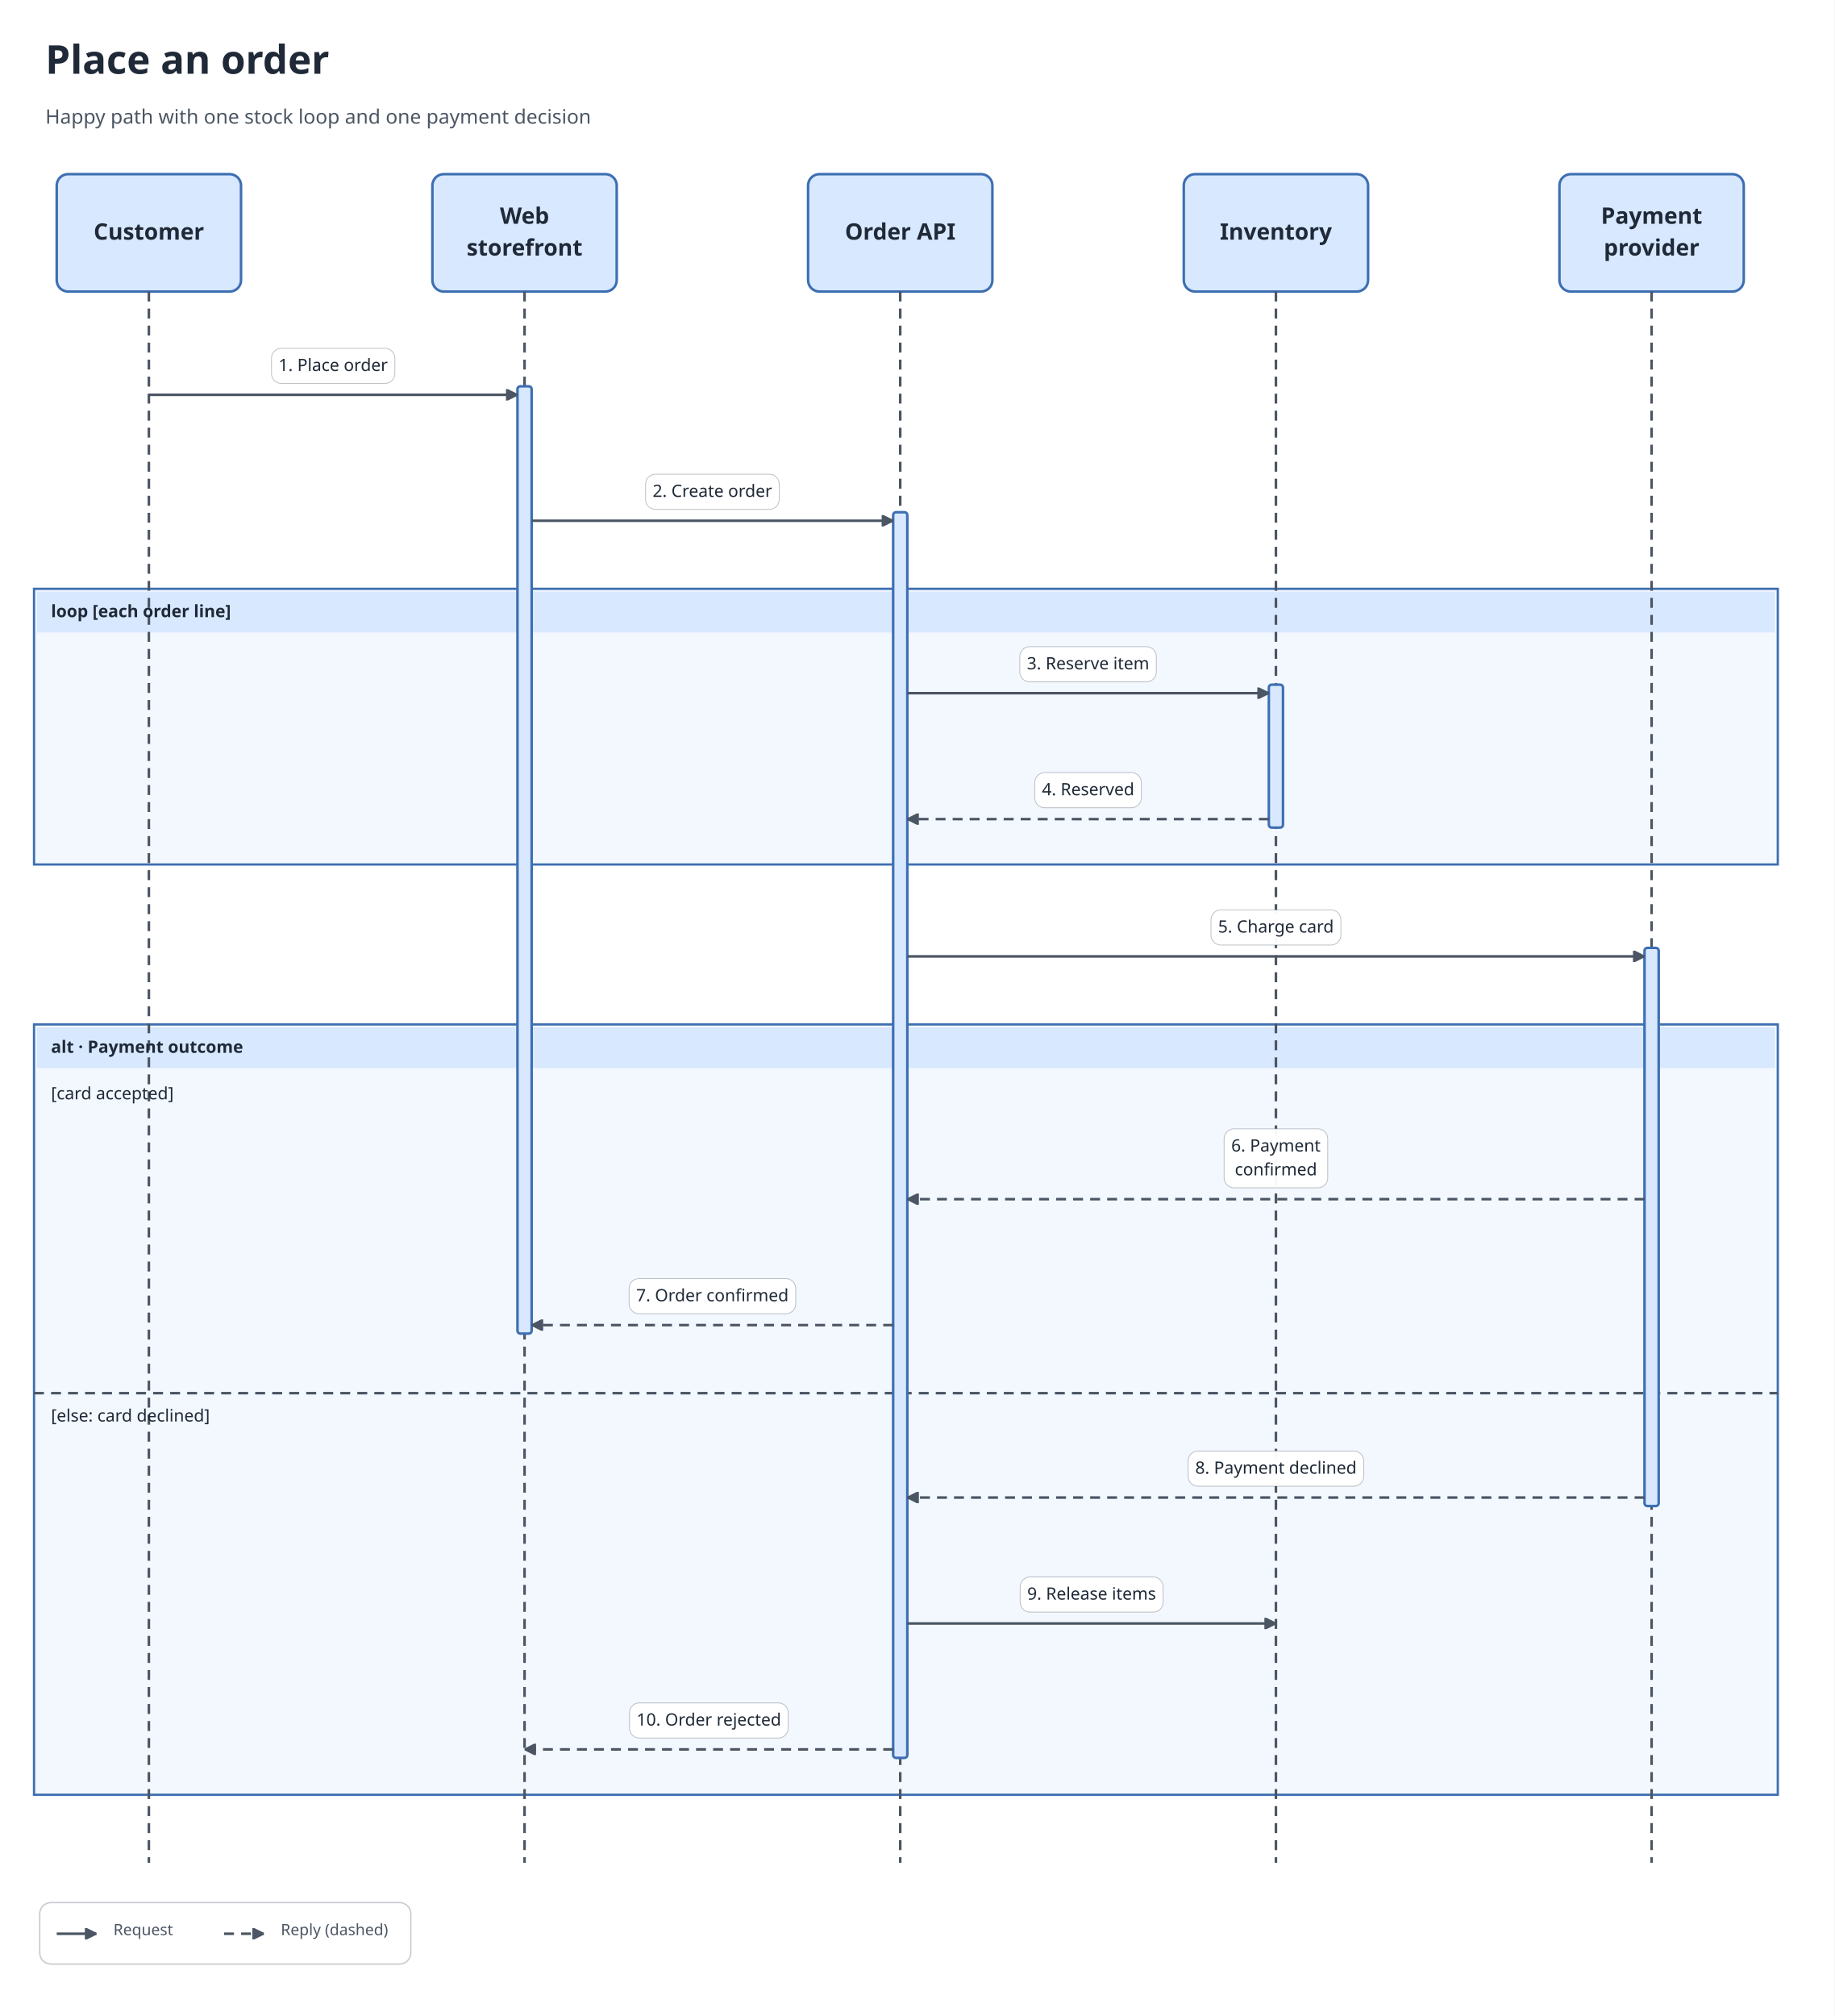
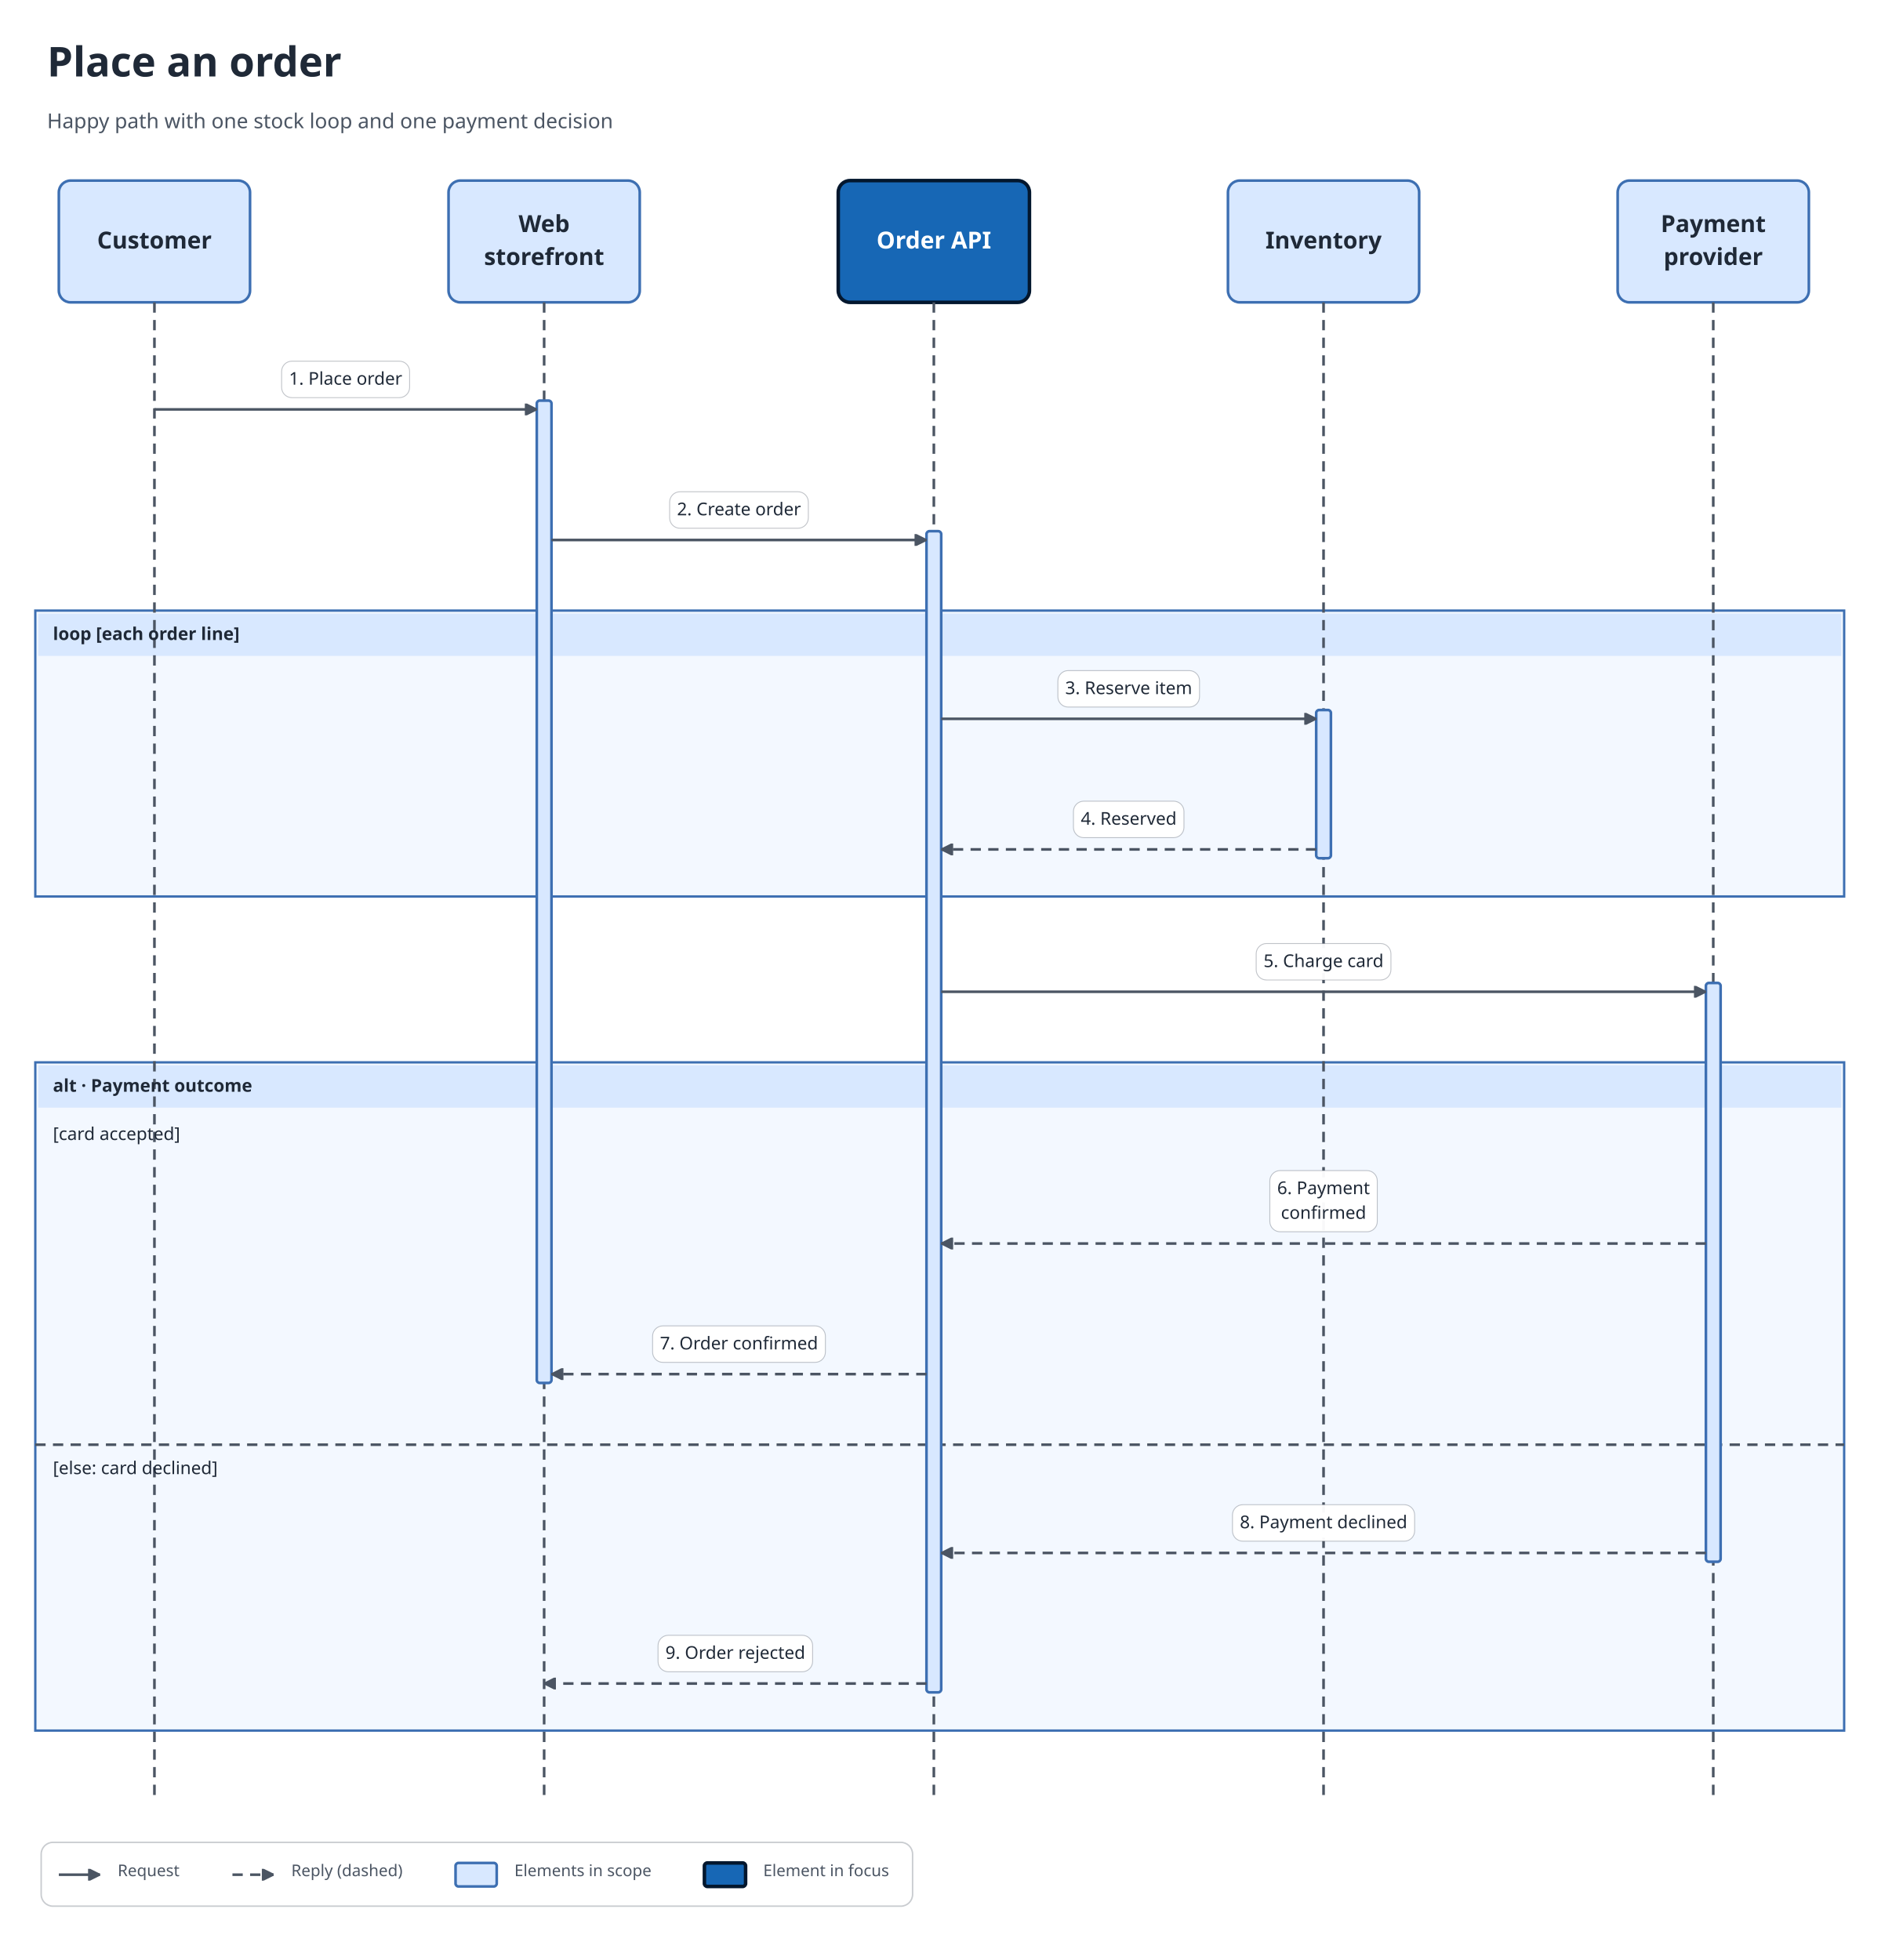
- <svg xmlns="http://www.w3.org/2000/svg" viewBox="0 0 1293.875 1421.6" width="1293.875" height="1421.6" lang="en" role="img" aria-labelledby="e1-en-document-title e1-en-document-desc" data-archatlas="0.1" data-measured-with="pillow">
+ <svg xmlns="http://www.w3.org/2000/svg" viewBox="0 0 1293.875 1332.8" width="1293.875" height="1332.8" lang="en" role="img" aria-labelledby="e1-en-document-title e1-en-document-desc" data-archatlas="0.1" data-measured-with="pillow">
  <defs>
    <marker id="e1-en-marker-peer-arrow" viewBox="0 0 10 10" refX="10" refY="5" markerWidth="8" markerHeight="8" markerUnits="userSpaceOnUse" orient="auto-start-reverse">
      <path d="M 0 0 L 10 5 L 0 10 Z" fill="#4B5563" stroke="#4B5563" stroke-width="1.5" />
    </marker>
    <marker id="e1-en-marker-peer-circle" viewBox="0 0 10 10" refX="5" refY="5" markerWidth="8" markerHeight="8" markerUnits="userSpaceOnUse">
      <circle cx="5" cy="5" r="3.5" fill="#ffffff" stroke="#4B5563" stroke-width="1.5" />
    </marker>
  </defs>
-   <rect width="1293.875" height="1421.6" fill="#ffffff" data-role="canvas" />
+   <rect width="1293.875" height="1332.8" fill="#ffffff" data-role="canvas" />
  <rect id="e1-en-shape-group-loop1" data-id="loop1" data-role="group" data-parent="" data-kind="frame" data-shape="card" fill="#F3F8FF" stroke="#3D6FB2" stroke-width="1.6" data-box="24 415.2 1229.875 194.4" x="24" y="415.2" width="1229.875" height="194.4" rx="0" />
  <rect data-role="header-band" data-parent="loop1" x="26" y="417.2" width="1225.875" height="28.8" rx="0" fill="#D8E8FF" />
-   <rect id="e1-en-shape-group-alt1" data-id="alt1" data-role="group" data-parent="" data-kind="frame" data-shape="card" fill="#F3F8FF" stroke="#3D6FB2" stroke-width="1.6" data-box="24 722.4 1229.875 543.2" x="24" y="722.4" width="1229.875" height="543.2" rx="0" />
+   <rect id="e1-en-shape-group-alt1" data-id="alt1" data-role="group" data-parent="" data-kind="frame" data-shape="card" fill="#F3F8FF" stroke="#3D6FB2" stroke-width="1.6" data-box="24 722.4 1229.875 454.4" x="24" y="722.4" width="1229.875" height="454.4" rx="0" />
  <rect data-role="header-band" data-parent="alt1" x="26" y="724.4" width="1225.875" height="28.8" rx="0" fill="#D8E8FF" />
  <rect id="e1-en-shape-node-cust" data-id="cust" data-role="node" data-parent="" data-kind="lifeline" data-shape="card" fill="#D8E8FF" stroke="#3D6FB2" stroke-width="1.8" data-box="40 122.8 130 82.8" x="40" y="122.8" width="130" height="82.8" rx="8" />
  <rect id="e1-en-shape-node-web" data-id="web" data-role="node" data-parent="" data-kind="lifeline" data-shape="card" fill="#D8E8FF" stroke="#3D6FB2" stroke-width="1.8" data-box="304.969 122.8 130 82.8" x="304.969" y="122.8" width="130" height="82.8" rx="8" />
-   <rect id="e1-en-shape-node-api" data-id="api" data-role="node" data-parent="" data-kind="lifeline" data-shape="card" fill="#D8E8FF" stroke="#3D6FB2" stroke-width="1.8" data-box="569.938 122.8 130 82.8" x="569.938" y="122.8" width="130" height="82.8" rx="8" />
+   <rect id="e1-en-shape-node-api" data-id="api" data-role="node" data-parent="" data-kind="lifeline" data-shape="card" fill="#1767B5" stroke="#03172E" stroke-width="2.4" data-box="569.938 122.8 130 82.8" x="569.938" y="122.8" width="130" height="82.8" rx="8" />
  <rect id="e1-en-shape-node-inv" data-id="inv" data-role="node" data-parent="" data-kind="lifeline" data-shape="card" fill="#D8E8FF" stroke="#3D6FB2" stroke-width="1.8" data-box="834.906 122.8 130 82.8" x="834.906" y="122.8" width="130" height="82.8" rx="8" />
  <rect id="e1-en-shape-node-pay" data-id="pay" data-role="node" data-parent="" data-kind="lifeline" data-shape="card" fill="#D8E8FF" stroke="#3D6FB2" stroke-width="1.8" data-box="1099.875 122.8 130 82.8" x="1099.875" y="122.8" width="130" height="82.8" rx="8" />
-   <rect id="e1-en-shape-legend-panel-__legend-panel" data-id="__legend-panel" data-role="legend-panel" data-parent="" data-kind="component" data-shape="card" fill="#ffffff" stroke="#4B5563" stroke-width="1" data-box="28 1341.6 261.734 43.4" stroke-opacity="0.3" x="28" y="1341.6" width="261.734" height="43.4" rx="8" />
-   <polyline id="e1-en-edge-cust-lifeline" data-id="cust-lifeline" data-role="edge" data-from="cust" data-to="cust" data-kind="lifeline" points="105,205.6 105,1313.6" fill="none" stroke="#4B5563" stroke-width="1.8" stroke-linejoin="round" stroke-dasharray="7 5" />
-   <polyline id="e1-en-edge-web-lifeline" data-id="web-lifeline" data-role="edge" data-from="web" data-to="web" data-kind="lifeline" points="369.969,205.6 369.969,1313.6" fill="none" stroke="#4B5563" stroke-width="1.8" stroke-linejoin="round" stroke-dasharray="7 5" />
-   <polyline id="e1-en-edge-api-lifeline" data-id="api-lifeline" data-role="edge" data-from="api" data-to="api" data-kind="lifeline" points="634.938,205.6 634.938,1313.6" fill="none" stroke="#4B5563" stroke-width="1.8" stroke-linejoin="round" stroke-dasharray="7 5" />
-   <polyline id="e1-en-edge-inv-lifeline" data-id="inv-lifeline" data-role="edge" data-from="inv" data-to="inv" data-kind="lifeline" points="899.906,205.6 899.906,1313.6" fill="none" stroke="#4B5563" stroke-width="1.8" stroke-linejoin="round" stroke-dasharray="7 5" />
-   <polyline id="e1-en-edge-pay-lifeline" data-id="pay-lifeline" data-role="edge" data-from="pay" data-to="pay" data-kind="lifeline" points="1164.875,205.6 1164.875,1313.6" fill="none" stroke="#4B5563" stroke-width="1.8" stroke-linejoin="round" stroke-dasharray="7 5" />
+   <rect id="e1-en-shape-legend-panel-__legend-panel" data-id="__legend-panel" data-role="legend-panel" data-parent="" data-kind="component" data-shape="card" fill="#ffffff" stroke="#4B5563" stroke-width="1" data-box="28 1252.8 592.484 43.4" stroke-opacity="0.3" x="28" y="1252.8" width="592.484" height="43.4" rx="8" />
+   <rect id="e1-en-shape-legend-swatch-__legend-swatch-2" data-id="__legend-swatch-2" data-role="legend-swatch" data-parent="" data-kind="component" data-shape="card" fill="#D8E8FF" stroke="#3D6FB2" stroke-width="1.8" data-box="309.734 1266.8 28 16" x="309.734" y="1266.8" width="28" height="16" rx="2" />
+   <rect id="e1-en-shape-legend-swatch-__legend-swatch-3" data-id="__legend-swatch-3" data-role="legend-swatch" data-parent="" data-kind="component" data-shape="card" fill="#1767B5" stroke="#03172E" stroke-width="2.4" data-box="478.938 1266.8 28 16" x="478.938" y="1266.8" width="28" height="16" rx="2" />
+   <polyline id="e1-en-edge-cust-lifeline" data-id="cust-lifeline" data-role="edge" data-from="cust" data-to="cust" data-kind="lifeline" points="105,205.6 105,1224.8" fill="none" stroke="#4B5563" stroke-width="1.8" stroke-linejoin="round" stroke-dasharray="7 5" />
+   <polyline id="e1-en-edge-web-lifeline" data-id="web-lifeline" data-role="edge" data-from="web" data-to="web" data-kind="lifeline" points="369.969,205.6 369.969,1224.8" fill="none" stroke="#4B5563" stroke-width="1.8" stroke-linejoin="round" stroke-dasharray="7 5" />
+   <polyline id="e1-en-edge-api-lifeline" data-id="api-lifeline" data-role="edge" data-from="api" data-to="api" data-kind="lifeline" points="634.938,205.6 634.938,1224.8" fill="none" stroke="#4B5563" stroke-width="1.8" stroke-linejoin="round" stroke-dasharray="7 5" />
+   <polyline id="e1-en-edge-inv-lifeline" data-id="inv-lifeline" data-role="edge" data-from="inv" data-to="inv" data-kind="lifeline" points="899.906,205.6 899.906,1224.8" fill="none" stroke="#4B5563" stroke-width="1.8" stroke-linejoin="round" stroke-dasharray="7 5" />
+   <polyline id="e1-en-edge-pay-lifeline" data-id="pay-lifeline" data-role="edge" data-from="pay" data-to="pay" data-kind="lifeline" points="1164.875,205.6 1164.875,1224.8" fill="none" stroke="#4B5563" stroke-width="1.8" stroke-linejoin="round" stroke-dasharray="7 5" />
  <polyline id="e1-en-edge-alt1-guard-2-separator" data-id="alt1-guard-2-separator" data-role="frame-separator" data-from="" data-to="" data-kind="frame-separator" points="24,982.4 1253.875,982.4" fill="none" stroke="#4B5563" stroke-width="1.8" stroke-linejoin="round" stroke-dasharray="7 5" />
  <rect id="e1-en-shape-activation-__activation-1" data-id="__activation-1" data-role="activation" data-parent="web" data-kind="component" data-shape="card" fill="#D8E8FF" stroke="#3D6FB2" stroke-width="1.8" data-box="364.969 272.4 10 668" x="364.969" y="272.4" width="10" height="668" rx="2" />
-   <rect id="e1-en-shape-activation-__activation-2" data-id="__activation-2" data-role="activation" data-parent="api" data-kind="component" data-shape="card" fill="#D8E8FF" stroke="#3D6FB2" stroke-width="1.8" data-box="629.938 361.2 10 878.4" x="629.938" y="361.2" width="10" height="878.4" rx="2" />
+   <rect id="e1-en-shape-activation-__activation-2" data-id="__activation-2" data-role="activation" data-parent="api" data-kind="component" data-shape="card" fill="#D8E8FF" stroke="#3D6FB2" stroke-width="1.8" data-box="629.938 361.2 10 789.6" x="629.938" y="361.2" width="10" height="789.6" rx="2" />
  <rect id="e1-en-shape-activation-__activation-3" data-id="__activation-3" data-role="activation" data-parent="inv" data-kind="component" data-shape="card" fill="#D8E8FF" stroke="#3D6FB2" stroke-width="1.8" data-box="894.906 482.8 10 100.8" x="894.906" y="482.8" width="10" height="100.8" rx="2" />
  <rect id="e1-en-shape-activation-__activation-4" data-id="__activation-4" data-role="activation" data-parent="pay" data-kind="component" data-shape="card" fill="#D8E8FF" stroke="#3D6FB2" stroke-width="1.8" data-box="1159.875 668.4 10 393.6" x="1159.875" y="668.4" width="10" height="393.6" rx="2" />
  <polyline id="e1-en-edge-edge-1" data-id="edge-1" data-role="edge" data-from="cust" data-to="web" data-kind="call" points="105,278.4 364.969,278.4" fill="none" stroke="#4B5563" stroke-width="1.8" stroke-linejoin="round" marker-end="url(#e1-en-marker-peer-arrow)" />
  <polyline id="e1-en-edge-edge-2" data-id="edge-2" data-role="edge" data-from="web" data-to="api" data-kind="call" points="374.969,367.2 629.938,367.2" fill="none" stroke="#4B5563" stroke-width="1.8" stroke-linejoin="round" marker-end="url(#e1-en-marker-peer-arrow)" />
  <polyline id="e1-en-edge-edge-3" data-id="edge-3" data-role="edge" data-from="api" data-to="inv" data-kind="call" points="639.938,488.8 894.906,488.8" fill="none" stroke="#4B5563" stroke-width="1.8" stroke-linejoin="round" marker-end="url(#e1-en-marker-peer-arrow)" />
  <polyline id="e1-en-edge-edge-4" data-id="edge-4" data-role="edge" data-from="inv" data-to="api" data-kind="call" points="894.906,577.6 639.938,577.6" fill="none" stroke="#4B5563" stroke-width="1.8" stroke-linejoin="round" marker-end="url(#e1-en-marker-peer-arrow)" stroke-dasharray="7 5" />
  <polyline id="e1-en-edge-edge-5" data-id="edge-5" data-role="edge" data-from="api" data-to="pay" data-kind="call" points="639.938,674.4 1159.875,674.4" fill="none" stroke="#4B5563" stroke-width="1.8" stroke-linejoin="round" marker-end="url(#e1-en-marker-peer-arrow)" />
  <polyline id="e1-en-edge-edge-6" data-id="edge-6" data-role="edge" data-from="pay" data-to="api" data-kind="call" points="1159.875,845.6 639.938,845.6" fill="none" stroke="#4B5563" stroke-width="1.8" stroke-linejoin="round" marker-end="url(#e1-en-marker-peer-arrow)" stroke-dasharray="7 5" />
  <polyline id="e1-en-edge-edge-7" data-id="edge-7" data-role="edge" data-from="api" data-to="web" data-kind="call" points="629.938,934.4 374.969,934.4" fill="none" stroke="#4B5563" stroke-width="1.8" stroke-linejoin="round" marker-end="url(#e1-en-marker-peer-arrow)" stroke-dasharray="7 5" />
  <polyline id="e1-en-edge-edge-8" data-id="edge-8" data-role="edge" data-from="pay" data-to="api" data-kind="call" points="1159.875,1056 639.938,1056" fill="none" stroke="#4B5563" stroke-width="1.8" stroke-linejoin="round" marker-end="url(#e1-en-marker-peer-arrow)" stroke-dasharray="7 5" />
-   <polyline id="e1-en-edge-edge-9" data-id="edge-9" data-role="edge" data-from="api" data-to="inv" data-kind="call" points="639.938,1144.8 899.906,1144.8" fill="none" stroke="#4B5563" stroke-width="1.8" stroke-linejoin="round" marker-end="url(#e1-en-marker-peer-arrow)" />
-   <polyline id="e1-en-edge-edge-10" data-id="edge-10" data-role="edge" data-from="api" data-to="web" data-kind="call" points="629.938,1233.6 369.969,1233.6" fill="none" stroke="#4B5563" stroke-width="1.8" stroke-linejoin="round" marker-end="url(#e1-en-marker-peer-arrow)" stroke-dasharray="7 5" />
-   <polyline id="e1-en-edge-legend-line-0" data-id="legend-line-0" data-role="edge" data-from="" data-to="" data-kind="legend" points="40,1363.6 68,1363.6" fill="none" stroke="#4B5563" stroke-width="1.8" stroke-linejoin="round" marker-end="url(#e1-en-marker-peer-arrow)" />
-   <polyline id="e1-en-edge-legend-line-1" data-id="legend-line-1" data-role="edge" data-from="" data-to="" data-kind="legend" points="158.047,1363.6 186.047,1363.6" fill="none" stroke="#4B5563" stroke-width="1.8" stroke-linejoin="round" marker-end="url(#e1-en-marker-peer-arrow)" stroke-dasharray="7 5" />
+   <polyline id="e1-en-edge-edge-9" data-id="edge-9" data-role="edge" data-from="api" data-to="web" data-kind="call" points="629.938,1144.8 369.969,1144.8" fill="none" stroke="#4B5563" stroke-width="1.8" stroke-linejoin="round" marker-end="url(#e1-en-marker-peer-arrow)" stroke-dasharray="7 5" />
+   <polyline id="e1-en-edge-legend-line-0" data-id="legend-line-0" data-role="edge" data-from="" data-to="" data-kind="legend" points="40,1274.8 68,1274.8" fill="none" stroke="#4B5563" stroke-width="1.8" stroke-linejoin="round" marker-end="url(#e1-en-marker-peer-arrow)" />
+   <polyline id="e1-en-edge-legend-line-1" data-id="legend-line-1" data-role="edge" data-from="" data-to="" data-kind="legend" points="158.047,1274.8 186.047,1274.8" fill="none" stroke="#4B5563" stroke-width="1.8" stroke-linejoin="round" marker-end="url(#e1-en-marker-peer-arrow)" stroke-dasharray="7 5" />
  <rect id="e1-en-shape-label-bg-__edge-1-background" data-id="__edge-1-background" data-role="label-bg" data-parent="edge-1" x="191.469" y="245.6" width="87.031" height="24.8" fill="#ffffff" fill-opacity="0.96" rx="7" stroke="#4B5563" stroke-opacity="0.35" stroke-width="0.6" />
  <rect id="e1-en-shape-label-bg-__edge-2-background" data-id="__edge-2-background" data-role="label-bg" data-parent="edge-2" x="455.305" y="334.4" width="94.297" height="24.8" fill="#ffffff" fill-opacity="0.96" rx="7" stroke="#4B5563" stroke-opacity="0.35" stroke-width="0.6" />
  <rect id="e1-en-shape-label-bg-__edge-3-background" data-id="__edge-3-background" data-role="label-bg" data-parent="edge-3" x="719.273" y="456" width="96.297" height="24.8" fill="#ffffff" fill-opacity="0.96" rx="7" stroke="#4B5563" stroke-opacity="0.35" stroke-width="0.6" />
  <rect id="e1-en-shape-label-bg-__edge-4-background" data-id="__edge-4-background" data-role="label-bg" data-parent="edge-4" x="729.852" y="544.8" width="75.141" height="24.8" fill="#ffffff" fill-opacity="0.96" rx="7" stroke="#4B5563" stroke-opacity="0.35" stroke-width="0.6" />
  <rect id="e1-en-shape-label-bg-__edge-5-background" data-id="__edge-5-background" data-role="label-bg" data-parent="edge-5" x="854.094" y="641.6" width="91.625" height="24.8" fill="#ffffff" fill-opacity="0.96" rx="7" stroke="#4B5563" stroke-opacity="0.35" stroke-width="0.6" />
  <rect id="e1-en-shape-label-bg-__edge-6-background" data-id="__edge-6-background" data-role="label-bg" data-parent="edge-6" x="863.375" y="796" width="73.062" height="41.6" fill="#ffffff" fill-opacity="0.96" rx="7" stroke="#4B5563" stroke-opacity="0.35" stroke-width="0.6" />
  <rect id="e1-en-shape-label-bg-__edge-7-background" data-id="__edge-7-background" data-role="label-bg" data-parent="edge-7" x="443.703" y="901.6" width="117.5" height="24.8" fill="#ffffff" fill-opacity="0.96" rx="7" stroke="#4B5563" stroke-opacity="0.35" stroke-width="0.6" />
  <rect id="e1-en-shape-label-bg-__edge-8-background" data-id="__edge-8-background" data-role="label-bg" data-parent="edge-8" x="837.984" y="1023.2" width="123.844" height="24.8" fill="#ffffff" fill-opacity="0.96" rx="7" stroke="#4B5563" stroke-opacity="0.35" stroke-width="0.6" />
-   <rect id="e1-en-shape-label-bg-__edge-9-background" data-id="__edge-9-background" data-role="label-bg" data-parent="edge-9" x="719.508" y="1112" width="100.828" height="24.8" fill="#ffffff" fill-opacity="0.96" rx="7" stroke="#4B5563" stroke-opacity="0.35" stroke-width="0.6" />
-   <rect id="e1-en-shape-label-bg-__edge-10-background" data-id="__edge-10-background" data-role="label-bg" data-parent="edge-10" x="443.977" y="1200.8" width="111.953" height="24.8" fill="#ffffff" fill-opacity="0.96" rx="7" stroke="#4B5563" stroke-opacity="0.35" stroke-width="0.6" />
+   <rect id="e1-en-shape-label-bg-__edge-9-background" data-id="__edge-9-background" data-role="label-bg" data-parent="edge-9" x="447.406" y="1112" width="105.094" height="24.8" fill="#ffffff" fill-opacity="0.96" rx="7" stroke="#4B5563" stroke-opacity="0.35" stroke-width="0.6" />
  <text id="e1-en-text-title-figure-title" data-id="figure-title" data-role="title" data-owner="" x="32" y="52" data-source="Place an order" font-size="28" font-family="&quot;Noto Sans CJK SC&quot;, &quot;Source Han Sans SC&quot;, &quot;PingFang SC&quot;, &quot;Microsoft YaHei&quot;, &quot;WenQuanYi Zen Hei&quot;, &quot;Noto Sans&quot;, &quot;DejaVu Sans&quot;, &quot;Liberation Sans&quot;, sans-serif" font-weight="700" text-anchor="start" fill="#1F2937" data-text-box="32 24 200.297 39.2">
    <tspan x="32" y="52">
      <tspan font-family="Noto Sans" x="32">Place</tspan>
      <tspan font-family="Noto Sans" x="105.969"> </tspan>
      <tspan font-family="Noto Sans" x="113.25">an</tspan>
      <tspan font-family="Noto Sans" x="148.547"> </tspan>
      <tspan font-family="Noto Sans" x="155.828">order</tspan>
    </tspan>
  </text>
  <text id="e1-en-text-subtitle-figure-subtitle" data-id="figure-subtitle" data-role="subtitle" data-owner="" x="32" y="87.2" data-source="Happy path with one stock loop and one payment decision" font-size="14" font-family="&quot;Noto Sans CJK SC&quot;, &quot;Source Han Sans SC&quot;, &quot;PingFang SC&quot;, &quot;Microsoft YaHei&quot;, &quot;WenQuanYi Zen Hei&quot;, &quot;Noto Sans&quot;, &quot;DejaVu Sans&quot;, &quot;Liberation Sans&quot;, sans-serif" font-weight="400" text-anchor="start" fill="#4B5563" data-text-box="32 73.2 384.844 19.6">
    <tspan x="32" y="87.2">
      <tspan font-family="Noto Sans" x="32">Happy</tspan>
      <tspan font-family="Noto Sans" x="74.312"> </tspan>
      <tspan font-family="Noto Sans" x="77.953">path</tspan>
      <tspan font-family="Noto Sans" x="108.125"> </tspan>
      <tspan font-family="Noto Sans" x="111.766">with</tspan>
      <tspan font-family="Noto Sans" x="140.078"> </tspan>
      <tspan font-family="Noto Sans" x="143.719">one</tspan>
      <tspan font-family="Noto Sans" x="168.734"> </tspan>
      <tspan font-family="Noto Sans" x="172.375">stock</tspan>
      <tspan font-family="Noto Sans" x="206.781"> </tspan>
      <tspan font-family="Noto Sans" x="210.422">loop</tspan>
      <tspan font-family="Noto Sans" x="239.578"> </tspan>
      <tspan font-family="Noto Sans" x="243.219">and</tspan>
      <tspan font-family="Noto Sans" x="268.344"> </tspan>
      <tspan font-family="Noto Sans" x="271.984">one</tspan>
      <tspan font-family="Noto Sans" x="297"> </tspan>
      <tspan font-family="Noto Sans" x="300.641">payment</tspan>
      <tspan font-family="Noto Sans" x="358.938"> </tspan>
      <tspan font-family="Noto Sans" x="362.578">decision</tspan>
    </tspan>
  </text>
  <text id="e1-en-text-name-cust-name" data-id="cust-name" data-role="name" data-owner="cust" x="105" y="169" data-source="Customer" font-size="16" font-family="&quot;Noto Sans CJK SC&quot;, &quot;Source Han Sans SC&quot;, &quot;PingFang SC&quot;, &quot;Microsoft YaHei&quot;, &quot;WenQuanYi Zen Hei&quot;, &quot;Noto Sans&quot;, &quot;DejaVu Sans&quot;, &quot;Liberation Sans&quot;, sans-serif" font-weight="700" text-anchor="start" fill="#1F2937" data-text-box="66.031 153 77.938 22.4">
    <tspan x="66.031" y="169">
      <tspan font-family="Noto Sans" x="66.031">Customer</tspan>
    </tspan>
  </text>
  <text id="e1-en-text-name-web-name" data-id="web-name" data-role="name" data-owner="web" x="369.969" y="157.8" data-source="Web storefront" font-size="16" font-family="&quot;Noto Sans CJK SC&quot;, &quot;Source Han Sans SC&quot;, &quot;PingFang SC&quot;, &quot;Microsoft YaHei&quot;, &quot;WenQuanYi Zen Hei&quot;, &quot;Noto Sans&quot;, &quot;DejaVu Sans&quot;, &quot;Liberation Sans&quot;, sans-serif" font-weight="700" text-anchor="start" fill="#1F2937" data-text-box="329.117 141.8 81.703 44.8">
    <tspan x="352.602" y="157.8">
      <tspan font-family="Noto Sans" x="352.602">Web</tspan>
    </tspan>
    <tspan x="329.117" y="180.2">
      <tspan font-family="Noto Sans" x="329.117">storefront</tspan>
    </tspan>
  </text>
-   <text id="e1-en-text-name-api-name" data-id="api-name" data-role="name" data-owner="api" x="634.938" y="169" data-source="Order API" font-size="16" font-family="&quot;Noto Sans CJK SC&quot;, &quot;Source Han Sans SC&quot;, &quot;PingFang SC&quot;, &quot;Microsoft YaHei&quot;, &quot;WenQuanYi Zen Hei&quot;, &quot;Noto Sans&quot;, &quot;DejaVu Sans&quot;, &quot;Liberation Sans&quot;, sans-serif" font-weight="700" text-anchor="start" fill="#1F2937" data-text-box="595.938 153 78 22.4">
+   <text id="e1-en-text-name-api-name" data-id="api-name" data-role="name" data-owner="api" x="634.938" y="169" data-source="Order API" font-size="16" font-family="&quot;Noto Sans CJK SC&quot;, &quot;Source Han Sans SC&quot;, &quot;PingFang SC&quot;, &quot;Microsoft YaHei&quot;, &quot;WenQuanYi Zen Hei&quot;, &quot;Noto Sans&quot;, &quot;DejaVu Sans&quot;, &quot;Liberation Sans&quot;, sans-serif" font-weight="700" text-anchor="start" fill="#ffffff" data-text-box="595.938 153 78 22.4">
    <tspan x="595.938" y="169">
      <tspan font-family="Noto Sans" x="595.938">Order</tspan>
      <tspan font-family="Noto Sans" x="642.469"> </tspan>
      <tspan font-family="Noto Sans" x="646.625">API</tspan>
    </tspan>
  </text>
  <text id="e1-en-text-name-inv-name" data-id="inv-name" data-role="name" data-owner="inv" x="899.906" y="169" data-source="Inventory" font-size="16" font-family="&quot;Noto Sans CJK SC&quot;, &quot;Source Han Sans SC&quot;, &quot;PingFang SC&quot;, &quot;Microsoft YaHei&quot;, &quot;WenQuanYi Zen Hei&quot;, &quot;Noto Sans&quot;, &quot;DejaVu Sans&quot;, &quot;Liberation Sans&quot;, sans-serif" font-weight="700" text-anchor="start" fill="#1F2937" data-text-box="860.391 153 79.031 22.4">
    <tspan x="860.391" y="169">
      <tspan font-family="Noto Sans" x="860.391">Inventory</tspan>
    </tspan>
  </text>
  <text id="e1-en-text-name-pay-name" data-id="pay-name" data-role="name" data-owner="pay" x="1164.875" y="157.8" data-source="Payment provider" font-size="16" font-family="&quot;Noto Sans CJK SC&quot;, &quot;Source Han Sans SC&quot;, &quot;PingFang SC&quot;, &quot;Microsoft YaHei&quot;, &quot;WenQuanYi Zen Hei&quot;, &quot;Noto Sans&quot;, &quot;DejaVu Sans&quot;, &quot;Liberation Sans&quot;, sans-serif" font-weight="700" text-anchor="start" fill="#1F2937" data-text-box="1129.156 141.8 71.438 44.8">
    <tspan x="1129.156" y="157.8">
      <tspan font-family="Noto Sans" x="1129.156">Payment</tspan>
    </tspan>
    <tspan x="1131.125" y="180.2">
      <tspan font-family="Noto Sans" x="1131.125">provider</tspan>
    </tspan>
  </text>
  <text id="e1-en-text-group-title-loop1-title" data-id="loop1-title" data-role="group-title" data-owner="loop1" x="36" y="435.2" data-source="loop [each order line]" font-size="12" font-family="&quot;Noto Sans CJK SC&quot;, &quot;Source Han Sans SC&quot;, &quot;PingFang SC&quot;, &quot;Microsoft YaHei&quot;, &quot;WenQuanYi Zen Hei&quot;, &quot;Noto Sans&quot;, &quot;DejaVu Sans&quot;, &quot;Liberation Sans&quot;, sans-serif" font-weight="700" text-anchor="start" fill="#1F2937" data-text-box="36 423.2 126.891 16.8">
    <tspan x="36" y="435.2">
      <tspan font-family="Noto Sans" x="36">loop</tspan>
      <tspan font-family="Noto Sans" x="62.094"> </tspan>
      <tspan font-family="Noto Sans" x="65.219">[each</tspan>
      <tspan font-family="Noto Sans" x="97.594"> </tspan>
      <tspan font-family="Noto Sans" x="100.719">order</tspan>
      <tspan font-family="Noto Sans" x="133.5"> </tspan>
      <tspan font-family="Noto Sans" x="136.625">line]</tspan>
    </tspan>
  </text>
  <text id="e1-en-text-group-title-alt1-title" data-id="alt1-title" data-role="group-title" data-owner="alt1" x="36" y="742.4" data-source="alt · Payment outcome" font-size="12" font-family="&quot;Noto Sans CJK SC&quot;, &quot;Source Han Sans SC&quot;, &quot;PingFang SC&quot;, &quot;Microsoft YaHei&quot;, &quot;WenQuanYi Zen Hei&quot;, &quot;Noto Sans&quot;, &quot;DejaVu Sans&quot;, &quot;Liberation Sans&quot;, sans-serif" font-weight="700" text-anchor="start" fill="#1F2937" data-text-box="36 730.4 135.469 16.8">
    <tspan x="36" y="742.4">
      <tspan font-family="Noto Sans" x="36">alt</tspan>
      <tspan font-family="Noto Sans" x="52.109"> </tspan>
      <tspan font-family="Noto Sans" x="55.234">·</tspan>
      <tspan font-family="Noto Sans" x="58.656"> </tspan>
      <tspan font-family="Noto Sans" x="61.781">Payment</tspan>
      <tspan font-family="Noto Sans" x="115.359"> </tspan>
      <tspan font-family="Noto Sans" x="118.484">outcome</tspan>
    </tspan>
  </text>
  <text id="e1-en-text-operand-guard-alt1-guard-1" data-id="alt1-guard-1" data-role="operand-guard" data-owner="alt1" x="36" y="775.2" data-source="[card accepted]" font-size="12" font-family="&quot;Noto Sans CJK SC&quot;, &quot;Source Han Sans SC&quot;, &quot;PingFang SC&quot;, &quot;Microsoft YaHei&quot;, &quot;WenQuanYi Zen Hei&quot;, &quot;Noto Sans&quot;, &quot;DejaVu Sans&quot;, &quot;Liberation Sans&quot;, sans-serif" font-weight="400" text-anchor="start" fill="#1F2937" data-text-box="36 763.2 86.5 16.8">
    <tspan x="36" y="775.2">
      <tspan font-family="Noto Sans" x="36">[card</tspan>
      <tspan font-family="Noto Sans" x="64.547"> </tspan>
      <tspan font-family="Noto Sans" x="67.672">accepted]</tspan>
    </tspan>
  </text>
  <text id="e1-en-text-operand-guard-alt1-guard-2" data-id="alt1-guard-2" data-role="operand-guard" data-owner="alt1" x="36" y="1002.4" data-source="[else: card declined]" font-size="12" font-family="&quot;Noto Sans CJK SC&quot;, &quot;Source Han Sans SC&quot;, &quot;PingFang SC&quot;, &quot;Microsoft YaHei&quot;, &quot;WenQuanYi Zen Hei&quot;, &quot;Noto Sans&quot;, &quot;DejaVu Sans&quot;, &quot;Liberation Sans&quot;, sans-serif" font-weight="400" text-anchor="start" fill="#1F2937" data-text-box="36 990.4 112 16.8">
    <tspan x="36" y="1002.4">
      <tspan font-family="Noto Sans" x="36">[else:</tspan>
      <tspan font-family="Noto Sans" x="65.547"> </tspan>
      <tspan font-family="Noto Sans" x="68.672">card</tspan>
      <tspan font-family="Noto Sans" x="93.266"> </tspan>
      <tspan font-family="Noto Sans" x="96.391">declined]</tspan>
    </tspan>
  </text>
  <text id="e1-en-text-edge-label-edge-1-label" data-id="edge-1-label" data-role="edge-label" data-owner="edge-1" x="234.984" y="261.6" data-source="1. Place order" font-size="12" font-family="&quot;Noto Sans CJK SC&quot;, &quot;Source Han Sans SC&quot;, &quot;PingFang SC&quot;, &quot;Microsoft YaHei&quot;, &quot;WenQuanYi Zen Hei&quot;, &quot;Noto Sans&quot;, &quot;DejaVu Sans&quot;, &quot;Liberation Sans&quot;, sans-serif" font-weight="400" text-anchor="start" fill="#1F2937" data-text-box="196.469 249.6 77.031 16.8">
    <tspan x="196.469" y="261.6">
      <tspan font-family="Noto Sans" x="196.469">1.</tspan>
      <tspan font-family="Noto Sans" x="206.547"> </tspan>
      <tspan font-family="Noto Sans" x="209.672">Place</tspan>
      <tspan font-family="Noto Sans" x="239.297"> </tspan>
      <tspan font-family="Noto Sans" x="242.422">order</tspan>
    </tspan>
  </text>
  <text id="e1-en-text-edge-label-edge-2-label" data-id="edge-2-label" data-role="edge-label" data-owner="edge-2" x="502.453" y="350.4" data-source="2. Create order" font-size="12" font-family="&quot;Noto Sans CJK SC&quot;, &quot;Source Han Sans SC&quot;, &quot;PingFang SC&quot;, &quot;Microsoft YaHei&quot;, &quot;WenQuanYi Zen Hei&quot;, &quot;Noto Sans&quot;, &quot;DejaVu Sans&quot;, &quot;Liberation Sans&quot;, sans-serif" font-weight="400" text-anchor="start" fill="#1F2937" data-text-box="460.305 338.4 84.297 16.8">
    <tspan x="460.305" y="350.4">
      <tspan font-family="Noto Sans" x="460.305">2.</tspan>
      <tspan font-family="Noto Sans" x="470.383"> </tspan>
      <tspan font-family="Noto Sans" x="473.508">Create</tspan>
      <tspan font-family="Noto Sans" x="510.398"> </tspan>
      <tspan font-family="Noto Sans" x="513.523">order</tspan>
    </tspan>
  </text>
  <text id="e1-en-text-edge-label-edge-3-label" data-id="edge-3-label" data-role="edge-label" data-owner="edge-3" x="767.422" y="472" data-source="3. Reserve item" font-size="12" font-family="&quot;Noto Sans CJK SC&quot;, &quot;Source Han Sans SC&quot;, &quot;PingFang SC&quot;, &quot;Microsoft YaHei&quot;, &quot;WenQuanYi Zen Hei&quot;, &quot;Noto Sans&quot;, &quot;DejaVu Sans&quot;, &quot;Liberation Sans&quot;, sans-serif" font-weight="400" text-anchor="start" fill="#1F2937" data-text-box="724.273 460 86.297 16.8">
    <tspan x="724.273" y="472">
      <tspan font-family="Noto Sans" x="724.273">3.</tspan>
      <tspan font-family="Noto Sans" x="734.352"> </tspan>
      <tspan font-family="Noto Sans" x="737.477">Reserve</tspan>
      <tspan font-family="Noto Sans" x="782.039"> </tspan>
      <tspan font-family="Noto Sans" x="785.164">item</tspan>
    </tspan>
  </text>
  <text id="e1-en-text-edge-label-edge-4-label" data-id="edge-4-label" data-role="edge-label" data-owner="edge-4" x="767.422" y="560.8" data-source="4. Reserved" font-size="12" font-family="&quot;Noto Sans CJK SC&quot;, &quot;Source Han Sans SC&quot;, &quot;PingFang SC&quot;, &quot;Microsoft YaHei&quot;, &quot;WenQuanYi Zen Hei&quot;, &quot;Noto Sans&quot;, &quot;DejaVu Sans&quot;, &quot;Liberation Sans&quot;, sans-serif" font-weight="400" text-anchor="start" fill="#1F2937" data-text-box="734.852 548.8 65.141 16.8">
    <tspan x="734.852" y="560.8">
      <tspan font-family="Noto Sans" x="734.852">4.</tspan>
      <tspan font-family="Noto Sans" x="744.93"> </tspan>
      <tspan font-family="Noto Sans" x="748.055">Reserved</tspan>
    </tspan>
  </text>
  <text id="e1-en-text-edge-label-edge-5-label" data-id="edge-5-label" data-role="edge-label" data-owner="edge-5" x="899.906" y="657.6" data-source="5. Charge card" font-size="12" font-family="&quot;Noto Sans CJK SC&quot;, &quot;Source Han Sans SC&quot;, &quot;PingFang SC&quot;, &quot;Microsoft YaHei&quot;, &quot;WenQuanYi Zen Hei&quot;, &quot;Noto Sans&quot;, &quot;DejaVu Sans&quot;, &quot;Liberation Sans&quot;, sans-serif" font-weight="400" text-anchor="start" fill="#1F2937" data-text-box="859.094 645.6 81.625 16.8">
    <tspan x="859.094" y="657.6">
      <tspan font-family="Noto Sans" x="859.094">5.</tspan>
      <tspan font-family="Noto Sans" x="869.172"> </tspan>
      <tspan font-family="Noto Sans" x="872.297">Charge</tspan>
      <tspan font-family="Noto Sans" x="913"> </tspan>
      <tspan font-family="Noto Sans" x="916.125">card</tspan>
    </tspan>
  </text>
  <text id="e1-en-text-edge-label-edge-6-label" data-id="edge-6-label" data-role="edge-label" data-owner="edge-6" x="899.906" y="812" data-source="6. Payment confirmed" font-size="12" font-family="&quot;Noto Sans CJK SC&quot;, &quot;Source Han Sans SC&quot;, &quot;PingFang SC&quot;, &quot;Microsoft YaHei&quot;, &quot;WenQuanYi Zen Hei&quot;, &quot;Noto Sans&quot;, &quot;DejaVu Sans&quot;, &quot;Liberation Sans&quot;, sans-serif" font-weight="400" text-anchor="start" fill="#1F2937" data-text-box="868.375 800 63.062 33.6">
    <tspan x="868.375" y="812">
      <tspan font-family="Noto Sans" x="868.375">6.</tspan>
      <tspan font-family="Noto Sans" x="878.453"> </tspan>
      <tspan font-family="Noto Sans" x="881.578">Payment</tspan>
    </tspan>
    <tspan x="870.914" y="828.8">
      <tspan font-family="Noto Sans" x="870.914">confirmed</tspan>
    </tspan>
  </text>
  <text id="e1-en-text-edge-label-edge-7-label" data-id="edge-7-label" data-role="edge-label" data-owner="edge-7" x="502.453" y="917.6" data-source="7. Order confirmed" font-size="12" font-family="&quot;Noto Sans CJK SC&quot;, &quot;Source Han Sans SC&quot;, &quot;PingFang SC&quot;, &quot;Microsoft YaHei&quot;, &quot;WenQuanYi Zen Hei&quot;, &quot;Noto Sans&quot;, &quot;DejaVu Sans&quot;, &quot;Liberation Sans&quot;, sans-serif" font-weight="400" text-anchor="start" fill="#1F2937" data-text-box="448.703 905.6 107.5 16.8">
    <tspan x="448.703" y="917.6">
      <tspan font-family="Noto Sans" x="448.703">7.</tspan>
      <tspan font-family="Noto Sans" x="458.781"> </tspan>
      <tspan font-family="Noto Sans" x="461.906">Order</tspan>
      <tspan font-family="Noto Sans" x="495.094"> </tspan>
      <tspan font-family="Noto Sans" x="498.219">confirmed</tspan>
    </tspan>
  </text>
  <text id="e1-en-text-edge-label-edge-8-label" data-id="edge-8-label" data-role="edge-label" data-owner="edge-8" x="899.906" y="1039.2" data-source="8. Payment declined" font-size="12" font-family="&quot;Noto Sans CJK SC&quot;, &quot;Source Han Sans SC&quot;, &quot;PingFang SC&quot;, &quot;Microsoft YaHei&quot;, &quot;WenQuanYi Zen Hei&quot;, &quot;Noto Sans&quot;, &quot;DejaVu Sans&quot;, &quot;Liberation Sans&quot;, sans-serif" font-weight="400" text-anchor="start" fill="#1F2937" data-text-box="842.984 1027.2 113.844 16.8">
    <tspan x="842.984" y="1039.2">
      <tspan font-family="Noto Sans" x="842.984">8.</tspan>
      <tspan font-family="Noto Sans" x="853.062"> </tspan>
      <tspan font-family="Noto Sans" x="856.188">Payment</tspan>
      <tspan font-family="Noto Sans" x="906.047"> </tspan>
      <tspan font-family="Noto Sans" x="909.172">declined</tspan>
    </tspan>
  </text>
-   <text id="e1-en-text-edge-label-edge-9-label" data-id="edge-9-label" data-role="edge-label" data-owner="edge-9" x="769.922" y="1128" data-source="9. Release items" font-size="12" font-family="&quot;Noto Sans CJK SC&quot;, &quot;Source Han Sans SC&quot;, &quot;PingFang SC&quot;, &quot;Microsoft YaHei&quot;, &quot;WenQuanYi Zen Hei&quot;, &quot;Noto Sans&quot;, &quot;DejaVu Sans&quot;, &quot;Liberation Sans&quot;, sans-serif" font-weight="400" text-anchor="start" fill="#1F2937" data-text-box="724.508 1116 90.828 16.8">
-     <tspan x="724.508" y="1128">
-       <tspan font-family="Noto Sans" x="724.508">9.</tspan>
-       <tspan font-family="Noto Sans" x="734.586"> </tspan>
-       <tspan font-family="Noto Sans" x="737.711">Release</tspan>
-       <tspan font-family="Noto Sans" x="781.055"> </tspan>
-       <tspan font-family="Noto Sans" x="784.18">items</tspan>
-     </tspan>
-   </text>
-   <text id="e1-en-text-edge-label-edge-10-label" data-id="edge-10-label" data-role="edge-label" data-owner="edge-10" x="499.953" y="1216.8" data-source="10. Order rejected" font-size="12" font-family="&quot;Noto Sans CJK SC&quot;, &quot;Source Han Sans SC&quot;, &quot;PingFang SC&quot;, &quot;Microsoft YaHei&quot;, &quot;WenQuanYi Zen Hei&quot;, &quot;Noto Sans&quot;, &quot;DejaVu Sans&quot;, &quot;Liberation Sans&quot;, sans-serif" font-weight="400" text-anchor="start" fill="#1F2937" data-text-box="448.977 1204.8 101.953 16.8">
-     <tspan x="448.977" y="1216.8">
-       <tspan font-family="Noto Sans" x="448.977">10.</tspan>
-       <tspan font-family="Noto Sans" x="465.914"> </tspan>
-       <tspan font-family="Noto Sans" x="469.039">Order</tspan>
-       <tspan font-family="Noto Sans" x="502.227"> </tspan>
-       <tspan font-family="Noto Sans" x="505.352">rejected</tspan>
-     </tspan>
-   </text>
-   <text id="e1-en-text-legend-legend-0" data-id="legend-0" data-role="legend" data-owner="" x="80" y="1364.6" data-source="Request" font-size="11" font-family="&quot;Noto Sans CJK SC&quot;, &quot;Source Han Sans SC&quot;, &quot;PingFang SC&quot;, &quot;Microsoft YaHei&quot;, &quot;WenQuanYi Zen Hei&quot;, &quot;Noto Sans&quot;, &quot;DejaVu Sans&quot;, &quot;Liberation Sans&quot;, sans-serif" font-weight="400" text-anchor="start" fill="#4B5563" data-text-box="80 1353.6 42.047 15.4">
-     <tspan x="80" y="1364.6">
+   <text id="e1-en-text-edge-label-edge-9-label" data-id="edge-9-label" data-role="edge-label" data-owner="edge-9" x="499.953" y="1128" data-source="9. Order rejected" font-size="12" font-family="&quot;Noto Sans CJK SC&quot;, &quot;Source Han Sans SC&quot;, &quot;PingFang SC&quot;, &quot;Microsoft YaHei&quot;, &quot;WenQuanYi Zen Hei&quot;, &quot;Noto Sans&quot;, &quot;DejaVu Sans&quot;, &quot;Liberation Sans&quot;, sans-serif" font-weight="400" text-anchor="start" fill="#1F2937" data-text-box="452.406 1116 95.094 16.8">
+     <tspan x="452.406" y="1128">
+       <tspan font-family="Noto Sans" x="452.406">9.</tspan>
+       <tspan font-family="Noto Sans" x="462.484"> </tspan>
+       <tspan font-family="Noto Sans" x="465.609">Order</tspan>
+       <tspan font-family="Noto Sans" x="498.797"> </tspan>
+       <tspan font-family="Noto Sans" x="501.922">rejected</tspan>
+     </tspan>
+   </text>
+   <text id="e1-en-text-legend-legend-0" data-id="legend-0" data-role="legend" data-owner="" x="80" y="1275.8" data-source="Request" font-size="11" font-family="&quot;Noto Sans CJK SC&quot;, &quot;Source Han Sans SC&quot;, &quot;PingFang SC&quot;, &quot;Microsoft YaHei&quot;, &quot;WenQuanYi Zen Hei&quot;, &quot;Noto Sans&quot;, &quot;DejaVu Sans&quot;, &quot;Liberation Sans&quot;, sans-serif" font-weight="400" text-anchor="start" fill="#4B5563" data-text-box="80 1264.8 42.047 15.4">
+     <tspan x="80" y="1275.8">
      <tspan font-family="Noto Sans" x="80">Request</tspan>
    </tspan>
  </text>
-   <text id="e1-en-text-legend-legend-1" data-id="legend-1" data-role="legend" data-owner="" x="198.047" y="1364.6" data-source="Reply (dashed)" font-size="11" font-family="&quot;Noto Sans CJK SC&quot;, &quot;Source Han Sans SC&quot;, &quot;PingFang SC&quot;, &quot;Microsoft YaHei&quot;, &quot;WenQuanYi Zen Hei&quot;, &quot;Noto Sans&quot;, &quot;DejaVu Sans&quot;, &quot;Liberation Sans&quot;, sans-serif" font-weight="400" text-anchor="start" fill="#4B5563" data-text-box="198.047 1353.6 75.688 15.4">
-     <tspan x="198.047" y="1364.6">
+   <text id="e1-en-text-legend-legend-1" data-id="legend-1" data-role="legend" data-owner="" x="198.047" y="1275.8" data-source="Reply (dashed)" font-size="11" font-family="&quot;Noto Sans CJK SC&quot;, &quot;Source Han Sans SC&quot;, &quot;PingFang SC&quot;, &quot;Microsoft YaHei&quot;, &quot;WenQuanYi Zen Hei&quot;, &quot;Noto Sans&quot;, &quot;DejaVu Sans&quot;, &quot;Liberation Sans&quot;, sans-serif" font-weight="400" text-anchor="start" fill="#4B5563" data-text-box="198.047 1264.8 75.688 15.4">
+     <tspan x="198.047" y="1275.8">
      <tspan font-family="Noto Sans" x="198.047">Reply</tspan>
      <tspan font-family="Noto Sans" x="226.312"> </tspan>
      <tspan font-family="Noto Sans" x="229.172">(dashed)</tspan>
    </tspan>
  </text>
+   <text id="e1-en-text-legend-legend-2" data-id="legend-2" data-role="legend" data-owner="" x="349.734" y="1275.8" data-source="Elements in scope" font-size="11" font-family="&quot;Noto Sans CJK SC&quot;, &quot;Source Han Sans SC&quot;, &quot;PingFang SC&quot;, &quot;Microsoft YaHei&quot;, &quot;WenQuanYi Zen Hei&quot;, &quot;Noto Sans&quot;, &quot;DejaVu Sans&quot;, &quot;Liberation Sans&quot;, sans-serif" font-weight="400" text-anchor="start" fill="#4B5563" data-text-box="349.734 1264.8 93.203 15.4">
+     <tspan x="349.734" y="1275.8">
+       <tspan font-family="Noto Sans" x="349.734">Elements</tspan>
+       <tspan font-family="Noto Sans" x="397.406"> </tspan>
+       <tspan font-family="Noto Sans" x="400.266">in</tspan>
+       <tspan font-family="Noto Sans" x="409.906"> </tspan>
+       <tspan font-family="Noto Sans" x="412.766">scope</tspan>
+     </tspan>
+   </text>
+   <text id="e1-en-text-legend-legend-3" data-id="legend-3" data-role="legend" data-owner="" x="518.938" y="1275.8" data-source="Element in focus" font-size="11" font-family="&quot;Noto Sans CJK SC&quot;, &quot;Source Han Sans SC&quot;, &quot;PingFang SC&quot;, &quot;Microsoft YaHei&quot;, &quot;WenQuanYi Zen Hei&quot;, &quot;Noto Sans&quot;, &quot;DejaVu Sans&quot;, &quot;Liberation Sans&quot;, sans-serif" font-weight="400" text-anchor="start" fill="#4B5563" data-text-box="518.938 1264.8 85.547 15.4">
+     <tspan x="518.938" y="1275.8">
+       <tspan font-family="Noto Sans" x="518.938">Element</tspan>
+       <tspan font-family="Noto Sans" x="561.344"> </tspan>
+       <tspan font-family="Noto Sans" x="564.203">in</tspan>
+       <tspan font-family="Noto Sans" x="573.844"> </tspan>
+       <tspan font-family="Noto Sans" x="576.703">focus</tspan>
+     </tspan>
+   </text>
</svg>
